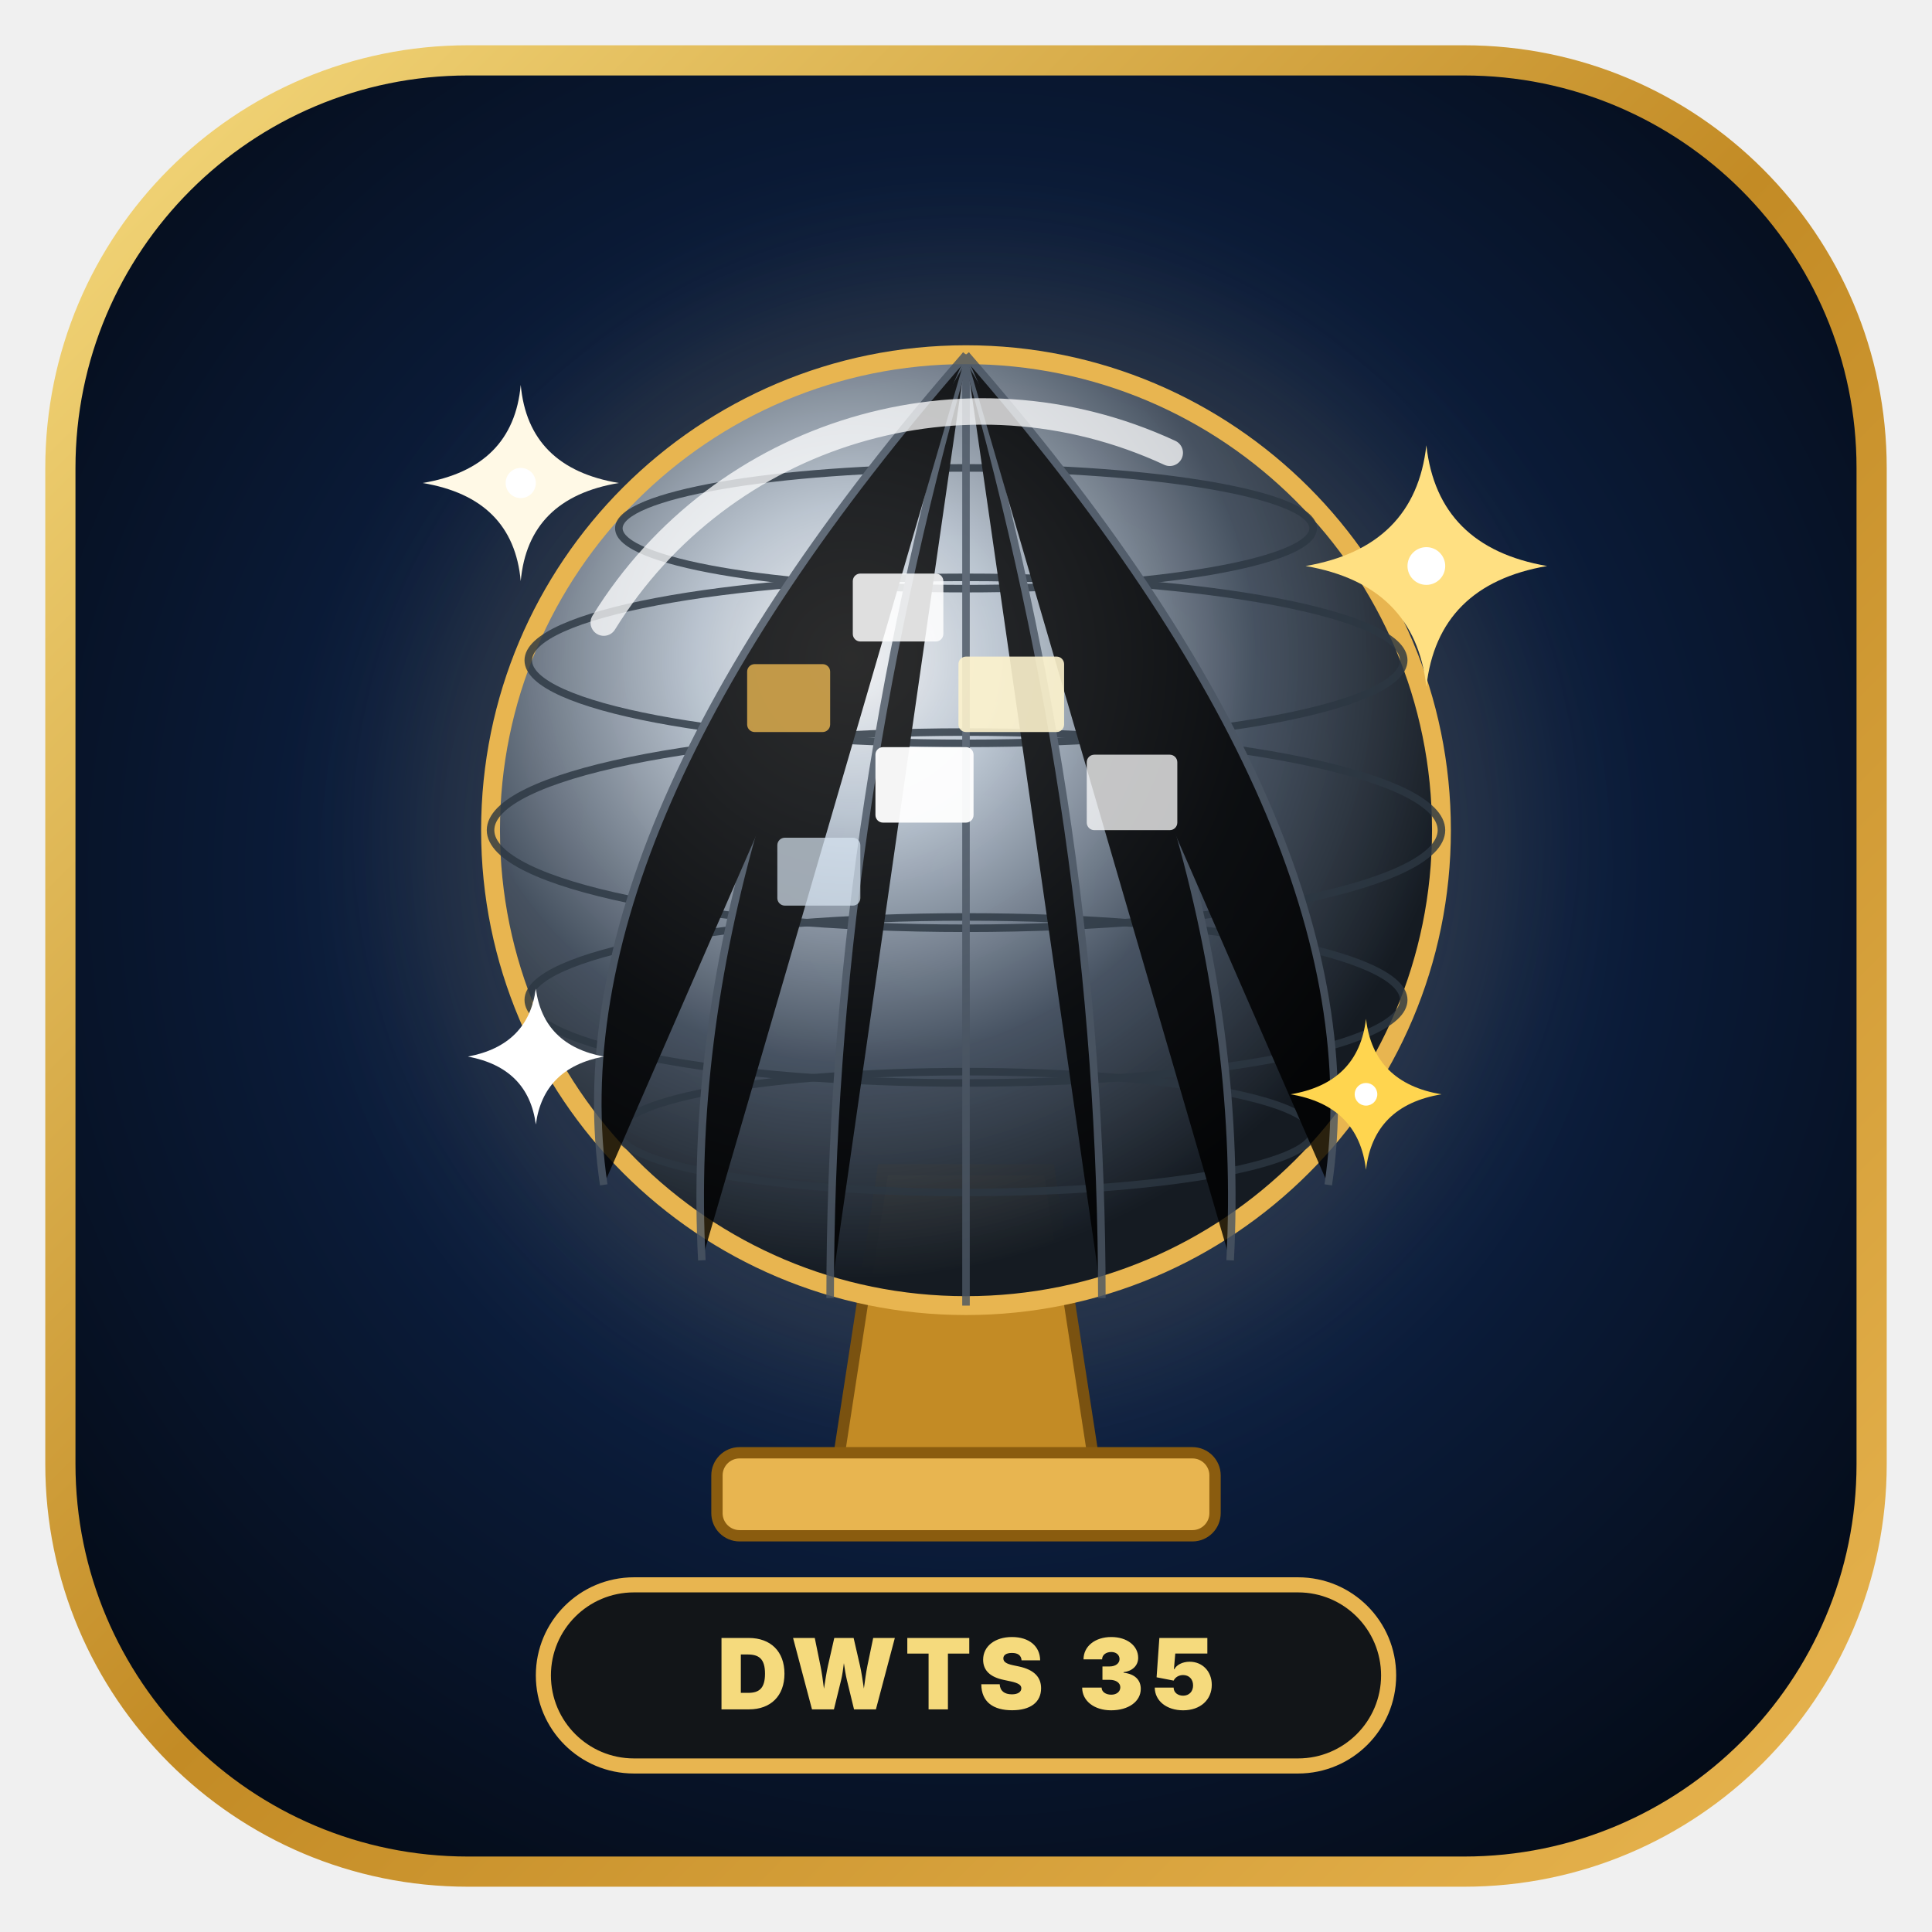
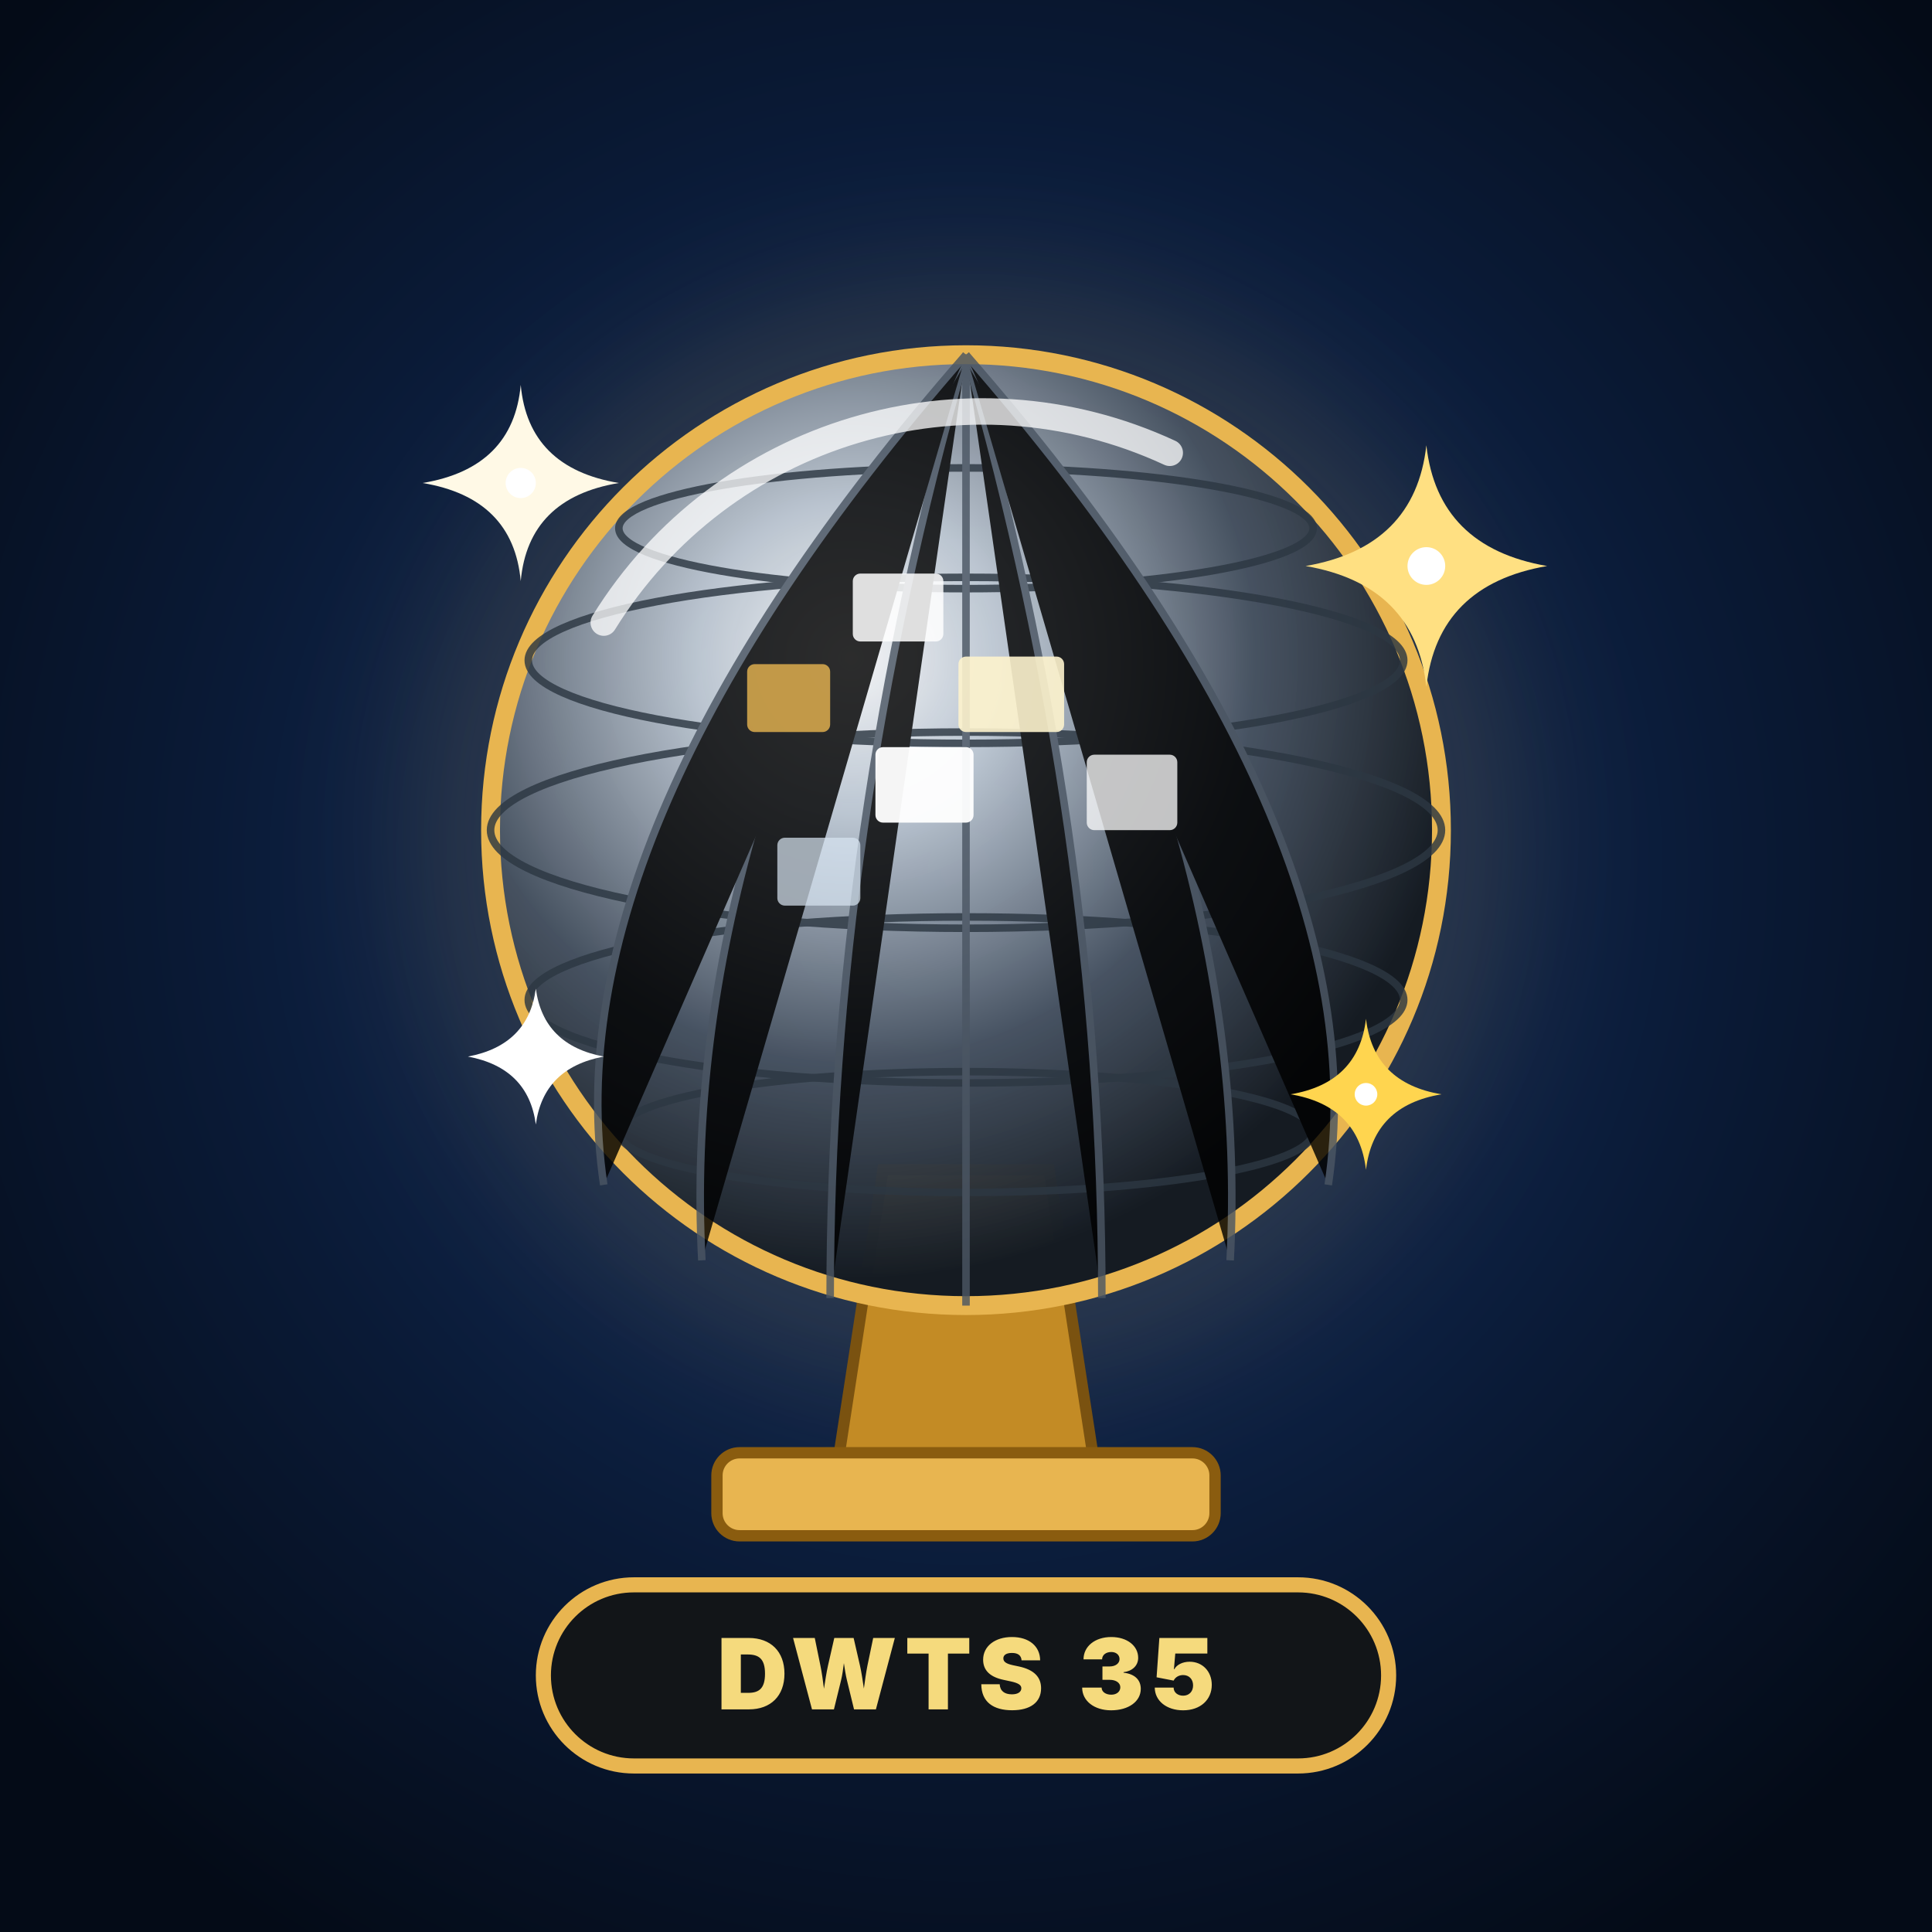
<svg xmlns="http://www.w3.org/2000/svg" viewBox="0 0 512 512" width="100%" height="100%">
  <defs>
    <radialGradient id="bgGlow" cx="50%" cy="45%" r="65%">
      <stop offset="0%" stop-color="#19386c" />
      <stop offset="60%" stop-color="#0a1a36" />
      <stop offset="100%" stop-color="#040b17" />
    </radialGradient>
    <linearGradient id="goldBorder" x1="0%" y1="0%" x2="100%" y2="100%">
      <stop offset="0%" stop-color="#f5da7d" />
      <stop offset="50%" stop-color="#c38b25" />
      <stop offset="100%" stop-color="#e8b550" />
    </linearGradient>
    <radialGradient id="ballSheen" cx="38%" cy="32%" r="65%">
      <stop offset="0%" stop-color="#ffffff" stop-opacity="0.95" />
      <stop offset="25%" stop-color="#d4dde6" stop-opacity="0.85" />
      <stop offset="65%" stop-color="#4a5563" stop-opacity="0.9" />
      <stop offset="100%" stop-color="#151b22" stop-opacity="1" />
    </radialGradient>
    <radialGradient id="starGlow" cx="50%" cy="50%" r="50%">
      <stop offset="0%" stop-color="#fff8db" />
      <stop offset="100%" stop-color="#e8b550" stop-opacity="0" />
    </radialGradient>
  </defs>
-   <rect x="16" y="16" width="480" height="480" rx="108" fill="url(#bgGlow)" stroke="url(#goldBorder)" stroke-width="8" />
+   <rect width="512" height="512" fill="url(#bgGlow)" />
  <circle cx="256" cy="220" r="148" fill="#e8b550" opacity="0.12" filter="blur(16px)" />
  <polygon points="234,310 278,310 290,388 222,388" fill="#c38b25" stroke="#7a5210" stroke-width="3" />
  <rect x="190" y="385" width="132" height="22" rx="6" fill="#e8b550" stroke="#8a5c0f" stroke-width="3" />
  <circle cx="256" cy="220" r="126" fill="url(#ballSheen)" stroke="#e8b550" stroke-width="5" />
  <g stroke="#1a222a" stroke-width="2" opacity="0.82">
    <ellipse cx="256" cy="140" rx="92" ry="16" fill="none" stroke="#2c3742" />
    <ellipse cx="256" cy="175" rx="116" ry="22" fill="none" stroke="#2c3742" />
    <ellipse cx="256" cy="220" rx="126" ry="26" fill="none" stroke="#2c3742" />
    <ellipse cx="256" cy="265" rx="116" ry="22" fill="none" stroke="#2c3742" />
    <ellipse cx="256" cy="300" rx="92" ry="16" fill="none" stroke="#2c3742" />
    <path d="M 256,94 Q 256,220 256,346" stroke="#4a5563" />
    <path d="M 256,94 Q 220,220 220,344" stroke="#4a5563" />
    <path d="M 256,94 Q 292,220 292,344" stroke="#4a5563" />
    <path d="M 256,94 Q 180,220 186,334" stroke="#4a5563" />
    <path d="M 256,94 Q 332,220 326,334" stroke="#4a5563" />
    <path d="M 256,94 Q 146,220 160,314" stroke="#4a5563" />
    <path d="M 256,94 Q 366,220 352,314" stroke="#4a5563" />
  </g>
  <rect x="226" y="152" width="24" height="18" fill="#ffffff" opacity="0.85" rx="2" />
  <rect x="254" y="174" width="28" height="20" fill="#fdf3cd" opacity="0.9" rx="2" />
  <rect x="198" y="176" width="22" height="18" fill="#e8b550" opacity="0.8" rx="2" />
  <rect x="232" y="198" width="26" height="20" fill="#ffffff" opacity="0.95" rx="2" />
  <rect x="288" y="200" width="24" height="20" fill="#ffffff" opacity="0.75" rx="2" />
  <rect x="206" y="222" width="22" height="18" fill="#d8e5f2" opacity="0.7" rx="2" />
  <path d="M 160,165 A 118,118 0 0,1 310,120" stroke="#ffffff" stroke-width="7" stroke-linecap="round" fill="none" opacity="0.75" />
  <g transform="translate(138, 128)">
    <path d="M 0,-26 Q 2,-4 26,0 Q 2,4 0,26 Q -2,4 -26,0 Q -2,-4 0,-26 Z" fill="#fff9e6" />
    <circle cx="0" cy="0" r="4" fill="#ffffff" />
  </g>
  <g transform="translate(378, 150)">
    <path d="M 0,-32 Q 3,-5 32,0 Q 3,5 0,32 Q -3,5 -32,0 Q -3,-5 0,-32 Z" fill="#ffe082" />
    <circle cx="0" cy="0" r="5" fill="#ffffff" />
  </g>
  <g transform="translate(362, 290)">
    <path d="M 0,-20 Q 2,-3 20,0 Q 2,3 0,20 Q -2,3 -20,0 Q -2,-3 0,-20 Z" fill="#ffd54f" />
    <circle cx="0" cy="0" r="3" fill="#ffffff" />
  </g>
  <g transform="translate(142, 280)">
    <path d="M 0,-18 Q 2,-3 18,0 Q 2,3 0,18 Q -2,3 -18,0 Q -2,-3 0,-18 Z" fill="#ffffff" />
    <circle cx="0" cy="0" r="3" fill="#ffffff" />
  </g>
  <rect x="144" y="420" width="224" height="48" rx="24" fill="#121518" stroke="#e8b550" stroke-width="4" />
  <text x="256" y="453" text-anchor="middle" font-family="-apple-system, BlinkMacSystemFont, 'IBM Plex Sans', 'Arial Black', sans-serif" font-weight="900" font-size="26" fill="#f5da7d" letter-spacing="2">DWTS 35</text>
</svg>
